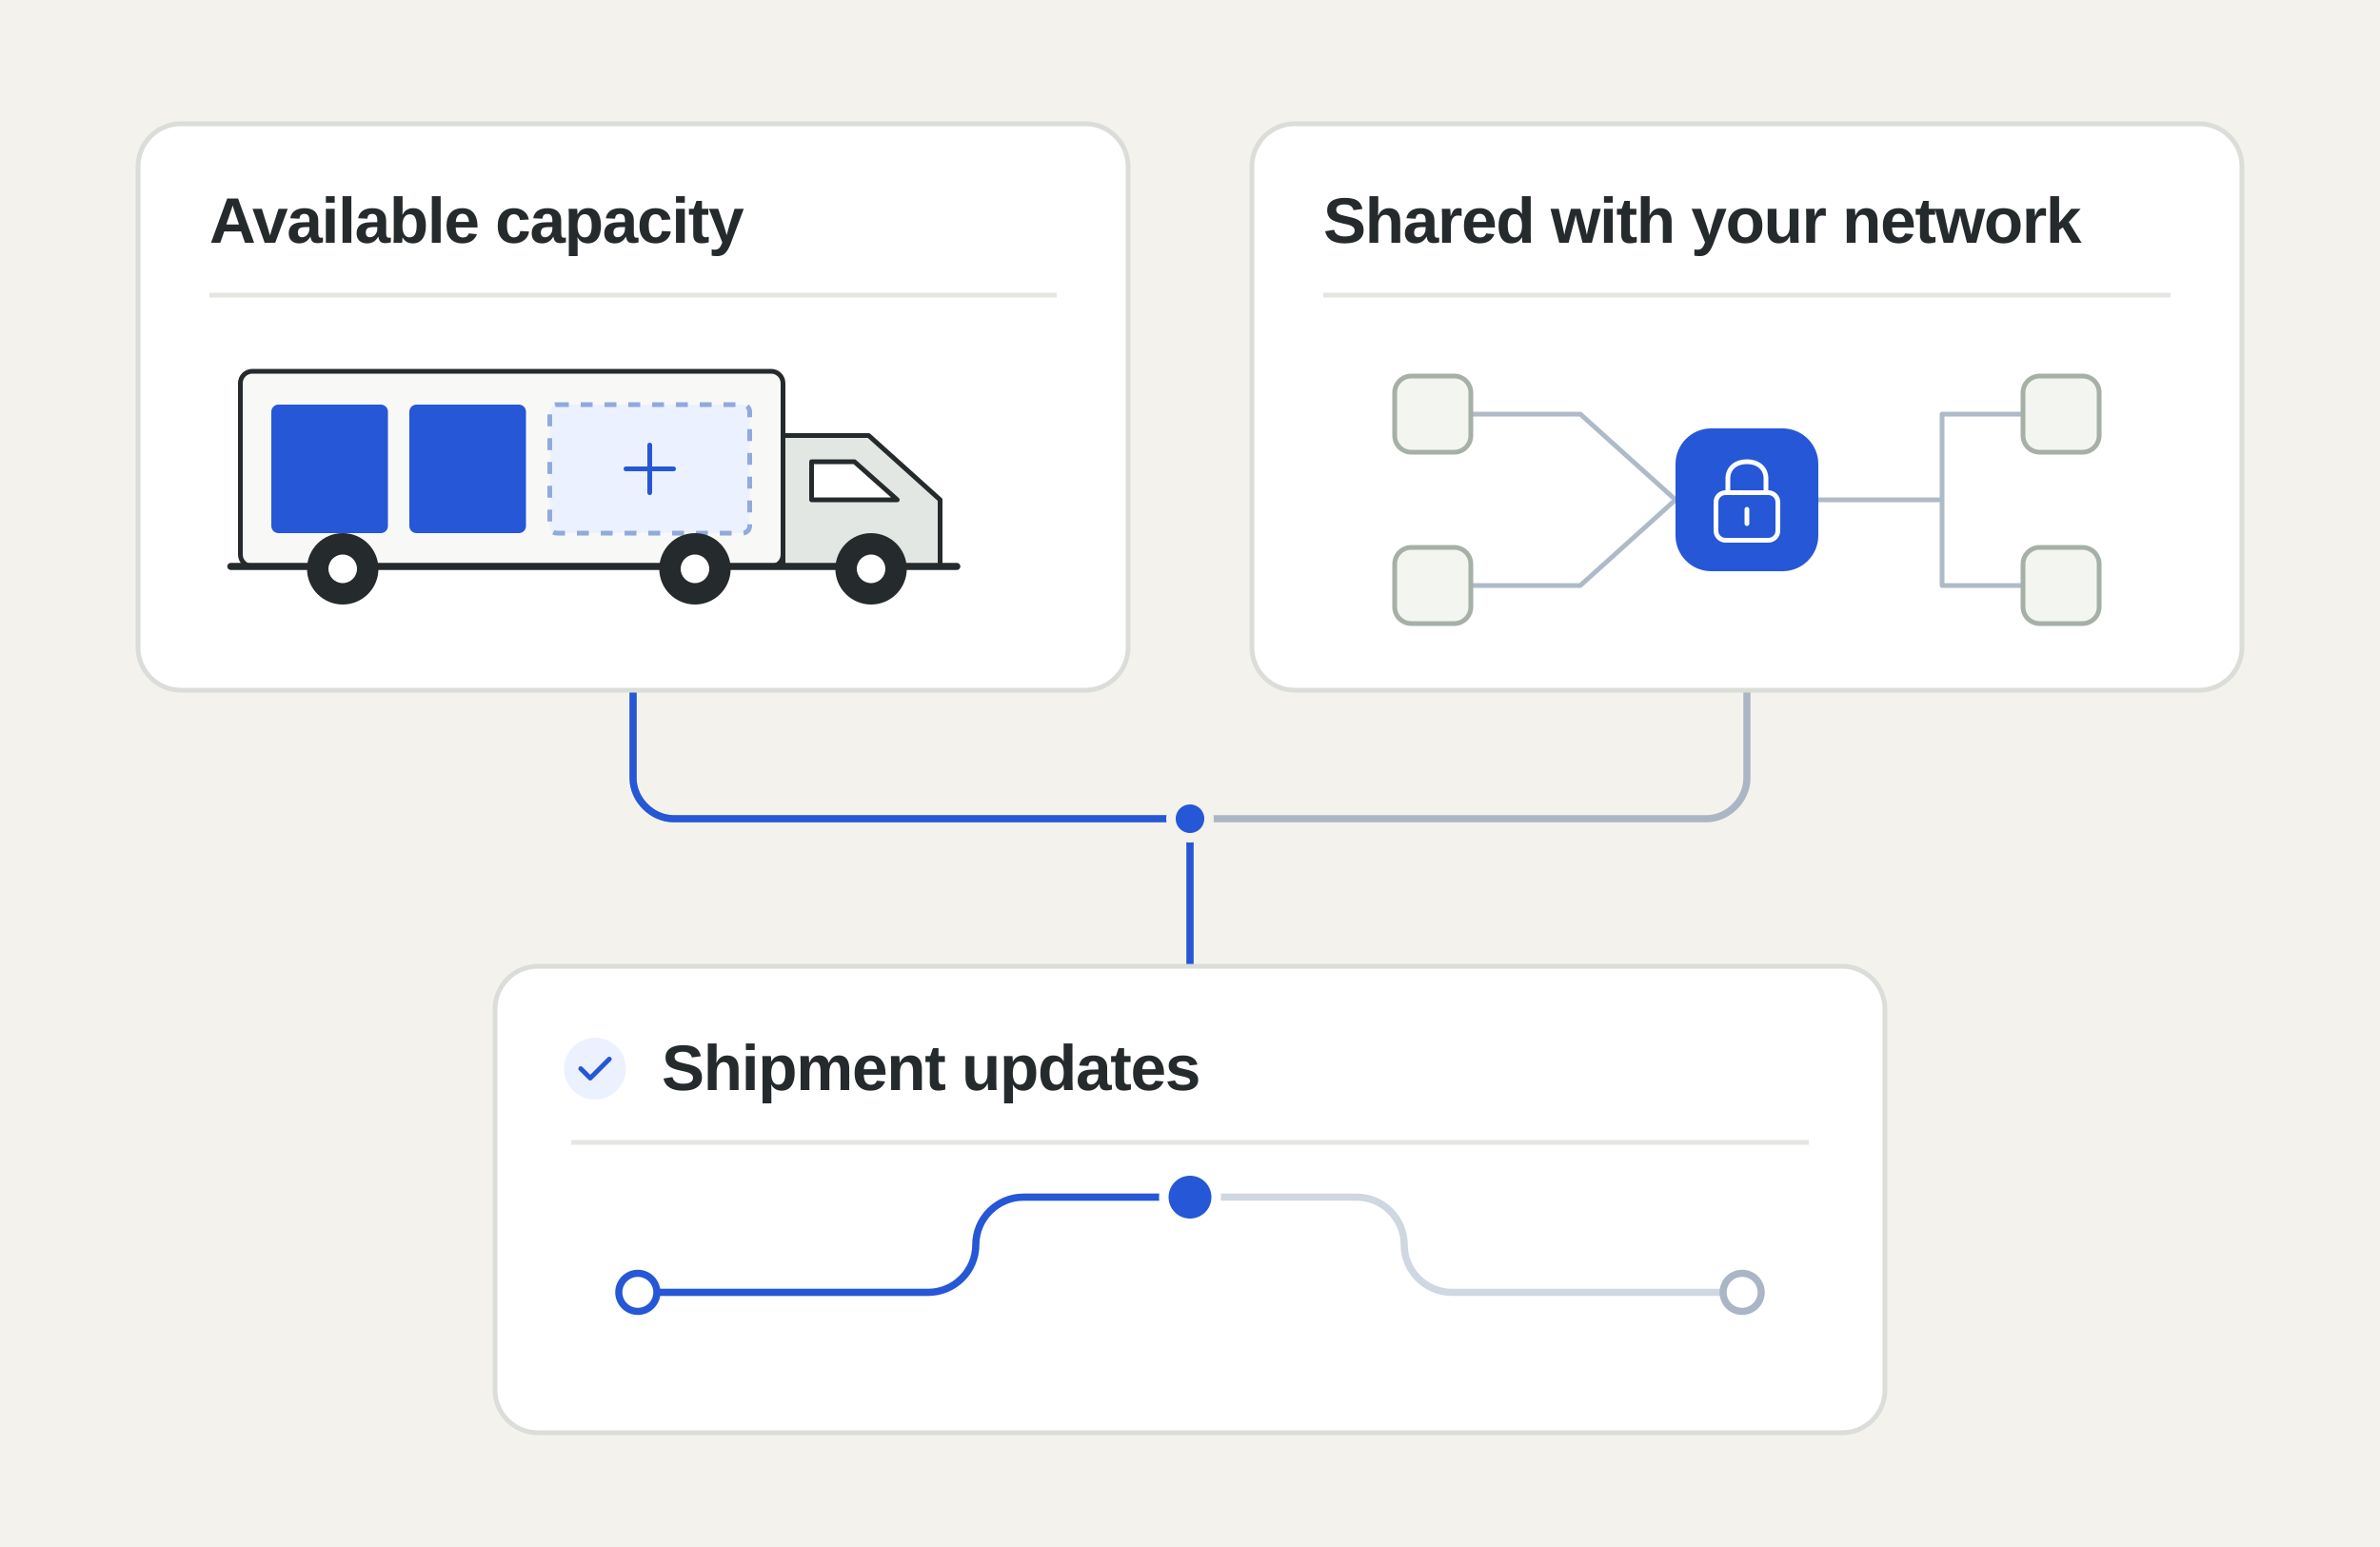
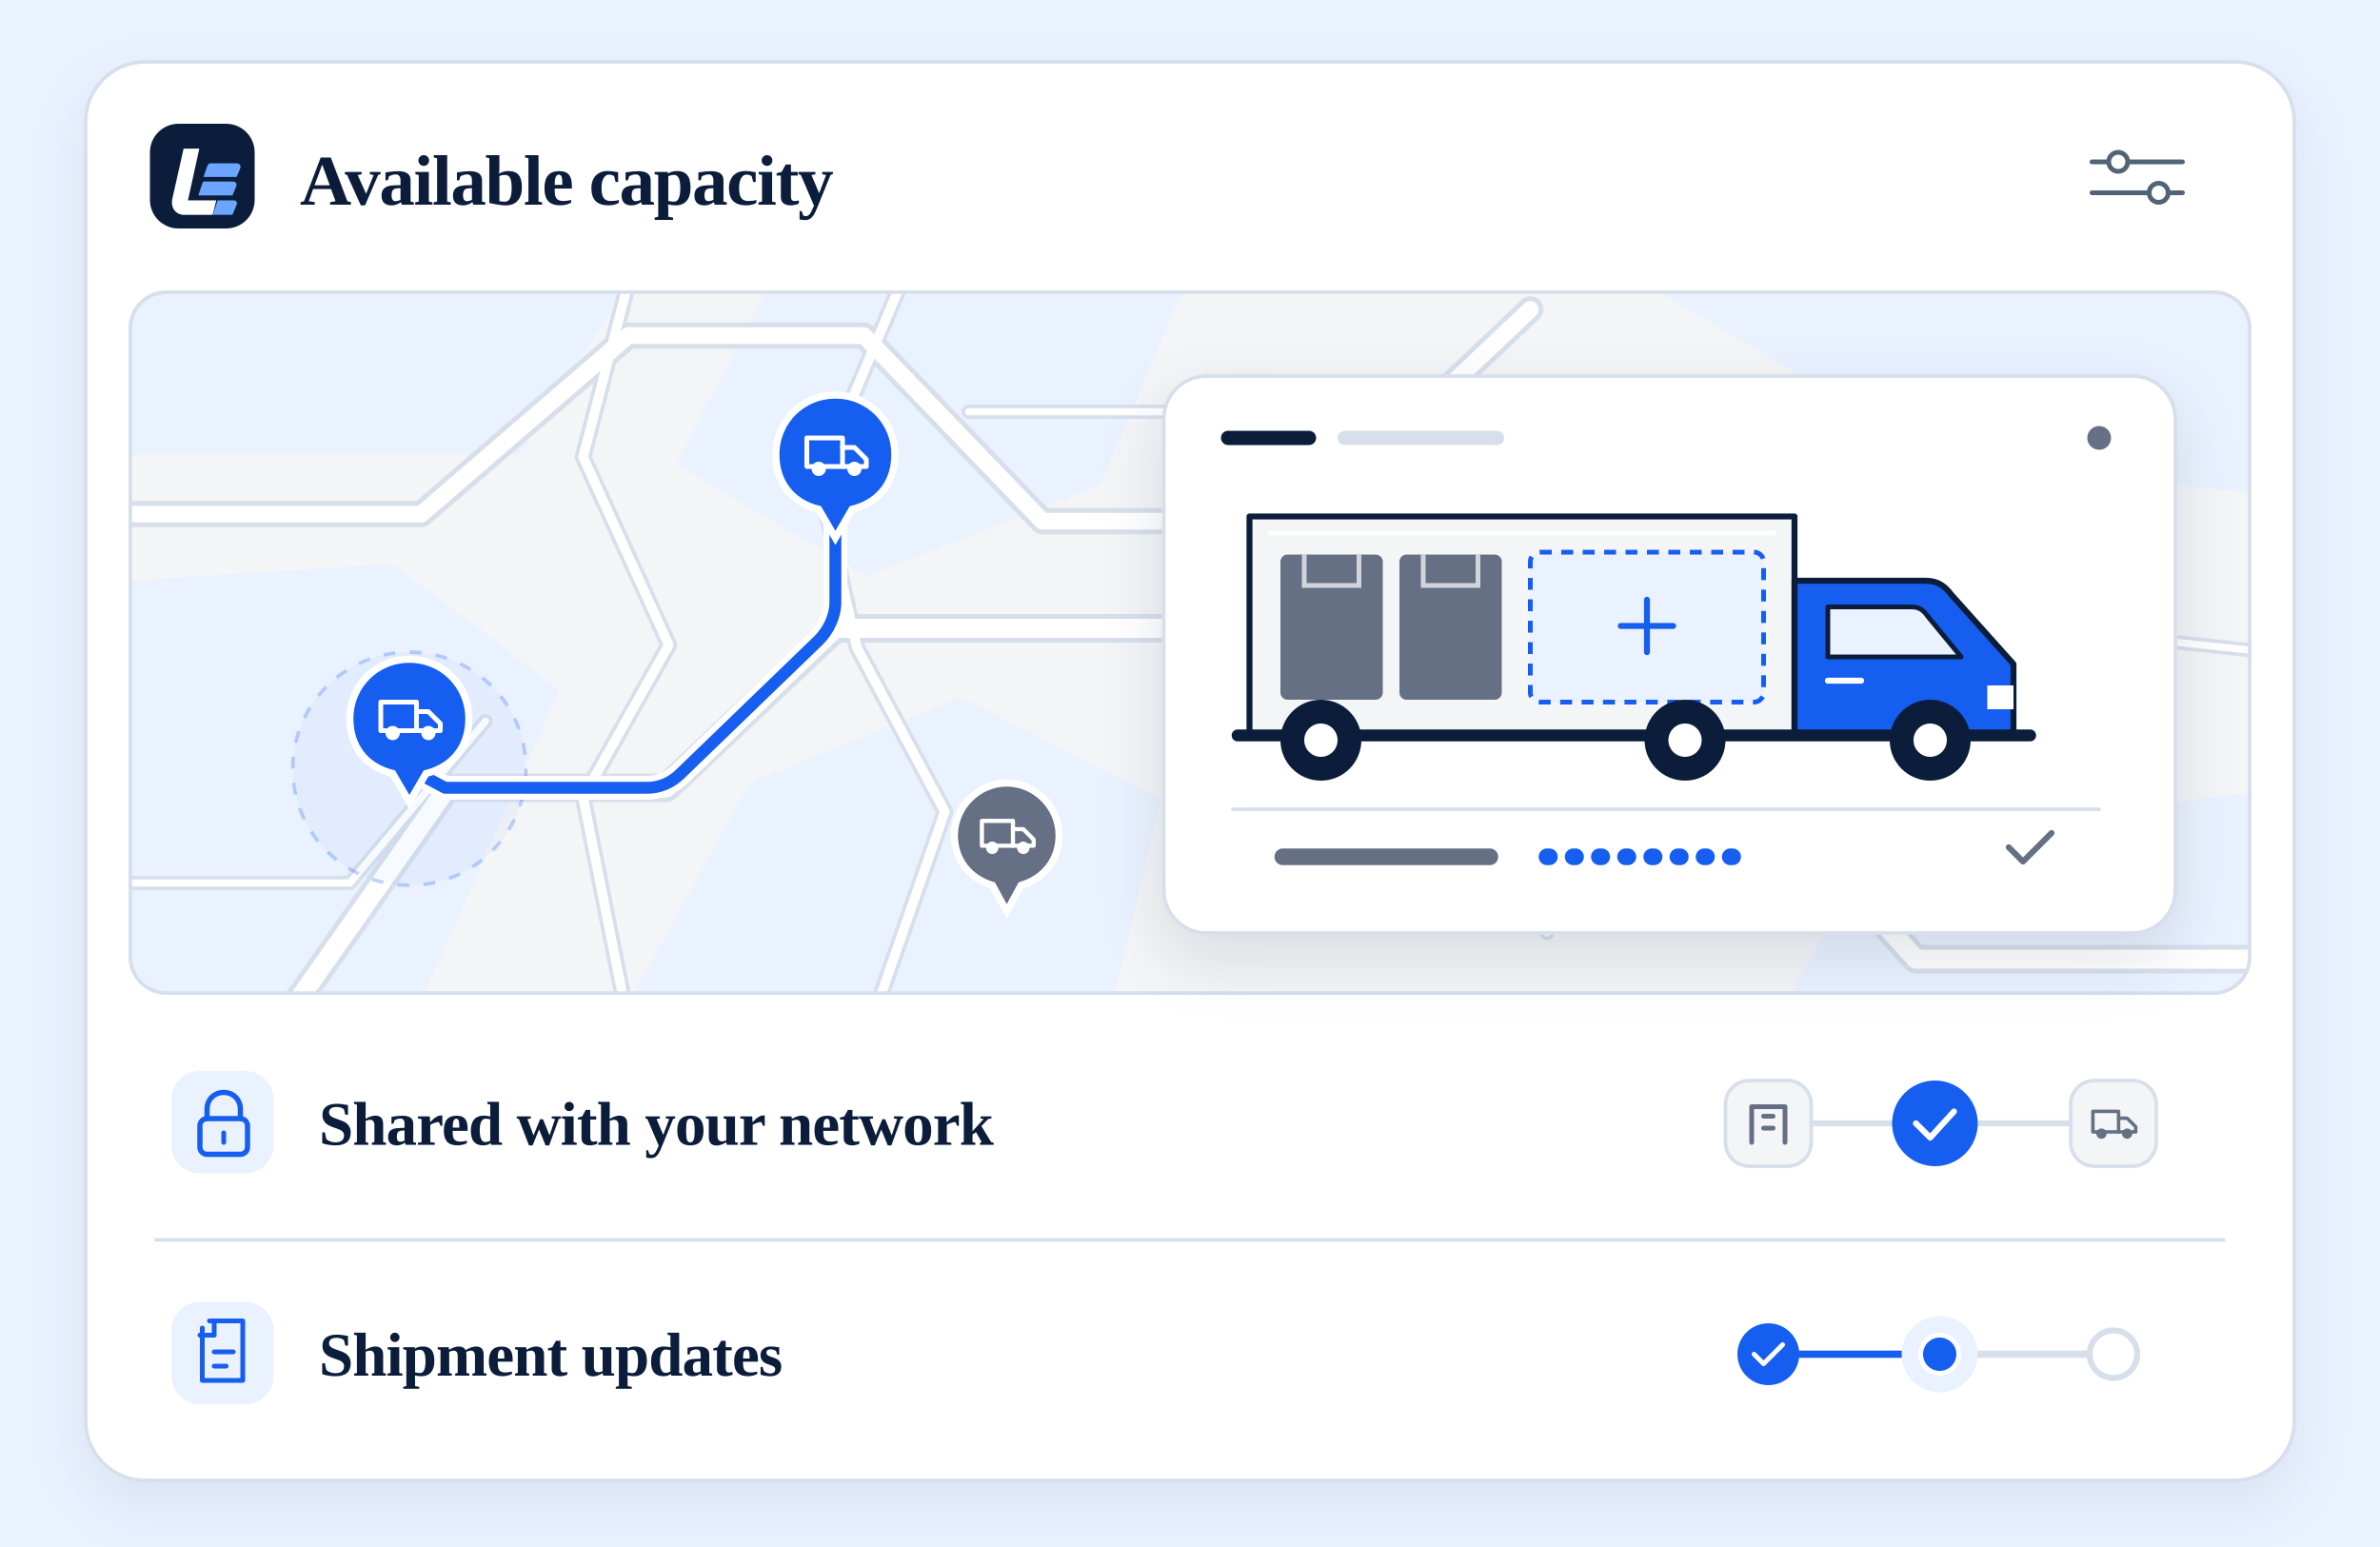
- <svg xmlns="http://www.w3.org/2000/svg" width="1000" height="650" viewBox="0 0 1000 650" fill="none" role="img" aria-labelledby="loadgistic-title loadgistic-desc">
-   <rect width="1000" height="650" fill="#F4F2EC" />
-   <path d="M266 284V327C266 336 274 344 283 344H717C726 344 734 336 734 327V284M500 344V406" stroke="#AAB5C6" stroke-width="3" stroke-linecap="round" stroke-linejoin="round" />
-   <path d="M266 284V327C266 336 274 344 283 344H500V406" stroke="#2557D6" stroke-width="3" stroke-linecap="round" stroke-linejoin="round" />
-   <circle cx="500" cy="344" r="8" fill="#2557D6" stroke="#F4F2EC" stroke-width="4" />
-   <rect x="58" y="52" width="416" height="238" rx="18" fill="#FFFFFF" stroke="#DADDD8" stroke-width="2" />
-   <text x="88" y="102" fill="#252A2D" font-family="Arial, Helvetica, sans-serif" font-size="27" font-weight="600" letter-spacing="-.5">Available capacity</text>
-   <path d="M88 124H444" stroke="#E4E6E1" stroke-width="2" />
-   <rect x="101" y="156" width="228" height="82" rx="5" fill="#F8F9F6" stroke="#252A2D" stroke-width="2" />
-   <rect x="114" y="170" width="49" height="54" rx="3" fill="#2557D6" />
-   <rect x="172" y="170" width="49" height="54" rx="3" fill="#2557D6" />
-   <rect x="231" y="170" width="84" height="54" rx="3" fill="#ECF1FF" stroke="#92A9DE" stroke-width="2" stroke-dasharray="5 5" />
-   <path d="M263 197H283M273 187V207" stroke="#2557D6" stroke-width="2" stroke-linecap="round" />
-   <path d="M329 183H365L395 210V238H329V183Z" fill="#E2E7E3" stroke="#252A2D" stroke-width="2" stroke-linejoin="round" />
-   <path d="M341 194H359L377 210H341V194Z" fill="#FFFFFF" stroke="#252A2D" stroke-width="2" stroke-linejoin="round" />
-   <path d="M97 238H402" stroke="#252A2D" stroke-width="3" stroke-linecap="round" />
-   <circle cx="144" cy="239" r="15" fill="#252A2D" />
-   <circle cx="144" cy="239" r="6" fill="#FFFFFF" />
-   <circle cx="292" cy="239" r="15" fill="#252A2D" />
-   <circle cx="292" cy="239" r="6" fill="#FFFFFF" />
-   <circle cx="366" cy="239" r="15" fill="#252A2D" />
-   <circle cx="366" cy="239" r="6" fill="#FFFFFF" />
-   <rect x="526" y="52" width="416" height="238" rx="18" fill="#FFFFFF" stroke="#DADDD8" stroke-width="2" />
-   <text x="556" y="102" fill="#252A2D" font-family="Arial, Helvetica, sans-serif" font-size="27" font-weight="600" letter-spacing="-.5">Shared with your network</text>
-   <path d="M556 124H912" stroke="#E4E6E1" stroke-width="2" />
-   <path d="M614 174H664L704 210M614 246H664L704 210M764 210H816V174H852M816 210V246H852" stroke="#AFBAC8" stroke-width="2" stroke-linecap="round" stroke-linejoin="round" />
-   <rect x="586" y="158" width="32" height="32" rx="7" fill="#F3F5F1" stroke="#A6B0A6" stroke-width="2" />
-   <rect x="586" y="230" width="32" height="32" rx="7" fill="#F3F5F1" stroke="#A6B0A6" stroke-width="2" />
-   <rect x="850" y="158" width="32" height="32" rx="7" fill="#F3F5F1" stroke="#A6B0A6" stroke-width="2" />
-   <rect x="850" y="230" width="32" height="32" rx="7" fill="#F3F5F1" stroke="#A6B0A6" stroke-width="2" />
-   <rect x="704" y="180" width="60" height="60" rx="15" fill="#2557D6" />
-   <rect x="721" y="207" width="26" height="20" rx="4" stroke="#FFFFFF" stroke-width="2" />
-   <path d="M726 207V201C726 197 729 194 734 194C739 194 742 197 742 201V207" stroke="#FFFFFF" stroke-width="2" stroke-linecap="round" />
-   <path d="M734 214V220" stroke="#FFFFFF" stroke-width="2" stroke-linecap="round" />
-   <rect x="208" y="406" width="584" height="196" rx="18" fill="#FFFFFF" stroke="#DADDD8" stroke-width="2" />
-   <circle cx="250" cy="449" r="13" fill="#ECF1FF" />
-   <path d="M244 449L248 453L256 445" stroke="#2557D6" stroke-width="2" stroke-linecap="round" stroke-linejoin="round" />
-   <text x="278" y="458" fill="#252A2D" font-family="Arial, Helvetica, sans-serif" font-size="27" font-weight="600" letter-spacing="-.5">Shipment updates</text>
-   <path d="M240 480H760" stroke="#E4E6E1" stroke-width="2" />
-   <path d="M268 543H390C401 543 410 534 410 523C410 512 419 503 430 503H570C581 503 590 512 590 523C590 534 599 543 610 543H732" stroke="#CFD7E1" stroke-width="3" stroke-linecap="round" />
-   <path d="M268 543H390C401 543 410 534 410 523C410 512 419 503 430 503H500" stroke="#2557D6" stroke-width="3" stroke-linecap="round" />
-   <circle cx="268" cy="543" r="8" fill="#FFFFFF" stroke="#2557D6" stroke-width="3" />
-   <circle cx="500" cy="503" r="11" fill="#2557D6" stroke="#FFFFFF" stroke-width="4" />
-   <circle cx="732" cy="543" r="8" fill="#FFFFFF" stroke="#AAB5C6" stroke-width="3" />
+ <svg xmlns="http://www.w3.org/2000/svg" xmlns:xlink="http://www.w3.org/1999/xlink" width="1000" height="650" viewBox="0 0 1000 650" fill="none" class="platform-illustration" role="img" focusable="false" aria-labelledby="loadgistic-title loadgistic-desc" aria-label="Illustration of available transport capacity, a shared route and shipment updates" data-i18n-aria-label="access.006">
+   <defs>
+     <filter id="lgv-dashboard-shadow" x="-10%" y="-12%" width="120%" height="130%" color-interpolation-filters="sRGB">
+       <feGaussianBlur in="SourceAlpha" stdDeviation="12" result="lgv-panel-blur" />
+       <feOffset in="lgv-panel-blur" dy="10" result="lgv-panel-offset" />
+       <feFlood flood-color="#0B1D3A" flood-opacity=".07" result="lgv-panel-color" />
+       <feComposite in="lgv-panel-color" in2="lgv-panel-offset" operator="in" result="lgv-panel-shadow" />
+       <feMerge>
+         <feMergeNode in="lgv-panel-shadow" />
+         <feMergeNode in="SourceGraphic" />
+       </feMerge>
+     </filter>
+     <filter id="lgv-truck-shadow" x="-15%" y="-20%" width="130%" height="145%" color-interpolation-filters="sRGB">
+       <feGaussianBlur in="SourceAlpha" stdDeviation="13" result="lgv-truck-blur" />
+       <feOffset in="lgv-truck-blur" dy="10" result="lgv-truck-offset" />
+       <feFlood flood-color="#0B1D3A" flood-opacity=".12" result="lgv-truck-color" />
+       <feComposite in="lgv-truck-color" in2="lgv-truck-offset" operator="in" result="lgv-truck-shadow-layer" />
+       <feMerge>
+         <feMergeNode in="lgv-truck-shadow-layer" />
+         <feMergeNode in="SourceGraphic" />
+       </feMerge>
+     </filter>
+     <clipPath id="lgv-map-clip">
+       <rect x="54" y="122" width="892" height="296" rx="16" />
+     </clipPath>
+     <g id="lgv-vehicle-glyph" stroke="currentColor" stroke-width="2" stroke-linecap="round" stroke-linejoin="round">
+       <path d="M-12-7H3V5H-12Z" />
+       <path d="M3-3H8L13 2V5H3" />
+       <circle cx="-7" cy="6" r="3" fill="currentColor" stroke="none" />
+       <circle cx="8" cy="6" r="3" fill="currentColor" stroke="none" />
+     </g>
+   </defs>
+   <rect width="1000" height="650" fill="#EAF1FF" />
+   <rect x="36" y="26" width="928" height="596" rx="25" fill="#FFFFFF" stroke="#D7DFEB" stroke-width="1.5" filter="url(#lgv-dashboard-shadow)" />
+   <rect x="63" y="52" width="44" height="44" rx="12" fill="#0B1D3A" />
+   <g transform="translate(64 52) scale(.087)">
+     <path d="M151 120H227L172 370H309L291 440H155C112 440 87 405 97 361L151 120Z" fill="#FFFFFF" />
+     <path d="M270 191H407C422 191 430 203 424 217L407 257H247L266 203C268 196 276 191 280 191Z M246 279H389C403 279 410 290 405 303L387 346H222L240 292C242 285 244 282 246 279Z M316 370H393C406 370 412 380 407 392L387 440H291L311 384C313 377 315 373 316 370Z" fill="#6BA5FF" />
+   </g>
+   <text x="126" y="86" fill="#0B1D3A" font-size="30" font-weight="650" letter-spacing="-.55" data-i18n-text="copy.036">Available capacity</text>
+   <g stroke="#526375" stroke-width="2" stroke-linecap="round" aria-hidden="true">
+     <path d="M879 68H917M879 81H917" />
+     <circle cx="890" cy="68" r="4" fill="#FFFFFF" />
+     <circle cx="907" cy="81" r="4" fill="#FFFFFF" />
+   </g>
+   <g clip-path="url(#lgv-map-clip)" aria-hidden="true">
+     <rect x="54" y="122" width="892" height="296" fill="#F3F5F7" />
+     <path d="M54 122H262L218 191H54Z M54 244L165 237L235 290L178 418H54Z M322 122H497L462 204L364 242L284 195Z M315 329L404 293L488 336L468 418H266Z M696 122H946V207L818 194Z M788 353L946 333V418H752Z" fill="#EAF1FF" />
+     <g stroke="#D7DFEB" stroke-linecap="round" stroke-linejoin="round">
+       <path d="M39 216L177 216L264 141L363 141L438 219L549 219L643 130" stroke-width="11" />
+       <path d="M117 432L188 331L280 331L351 264L493 264L560 333L742 333L805 403L956 403" stroke-width="12" />
+       <path d="M266 111L245 192L281 271L245 335L264 430M382 111L344 201L360 272L397 341L366 430" stroke-width="7" />
+       <path d="M51 371L147 371L204 303M407 173H545M650 392L699 298L803 258L953 274" stroke-width="6" />
+     </g>
+     <g stroke="#FFFFFF" stroke-linecap="round" stroke-linejoin="round">
+       <path d="M39 216L177 216L264 141L363 141L438 219L549 219L643 130" stroke-width="7" />
+       <path d="M117 432L188 331L280 331L351 264L493 264L560 333L742 333L805 403L956 403" stroke-width="8" />
+       <path d="M266 111L245 192L281 271L245 335L264 430M382 111L344 201L360 272L397 341L366 430" stroke-width="4" />
+       <path d="M51 371L147 371L204 303M407 173H545M650 392L699 298L803 258L953 274" stroke-width="3" />
+     </g>
+     <circle cx="172" cy="323" r="49" fill="#155EEF" fill-opacity=".035" stroke="#155EEF" stroke-opacity=".25" stroke-width="1.5" stroke-dasharray="5 6" />
+     <path d="M172 323L187 331H272C277 331 282 329 286 325L344 269C348 265 351 259 351 253V218" stroke="#FFFFFF" stroke-width="10" stroke-linecap="round" stroke-linejoin="round" />
+     <path d="M172 323L187 331H272C277 331 282 329 286 325L344 269C348 265 351 259 351 253V218" stroke="#155EEF" stroke-width="5" stroke-linecap="round" stroke-linejoin="round" />
+     <g transform="translate(172 310)">
+       <path d="M0 27L-7 15C-19 12-25 3-25-8C-25-22-14-33 0-33C14-33 25-22 25-8C25 3 19 12 7 15Z" fill="#155EEF" stroke="#FFFFFF" stroke-width="3" />
+       <use xlink:href="#lgv-vehicle-glyph" transform="translate(0 -8)" color="#FFFFFF" />
+     </g>
+     <g transform="translate(351 199)">
+       <path d="M0 27L-7 15C-19 12-25 3-25-8C-25-22-14-33 0-33C14-33 25-22 25-8C25 3 19 12 7 15Z" fill="#155EEF" stroke="#FFFFFF" stroke-width="3" />
+       <use xlink:href="#lgv-vehicle-glyph" transform="translate(0 -8)" color="#FFFFFF" />
+     </g>
+     <g transform="translate(423 359)">
+       <path d="M0 24L-6 13C-16 10-22 2-22-8C-22-20-12-30 0-30C12-30 22-20 22-8C22 2 16 10 6 13Z" fill="#667085" stroke="#FFFFFF" stroke-width="3" />
+       <use xlink:href="#lgv-vehicle-glyph" transform="translate(0 -8) scale(.87)" color="#FFFFFF" />
+     </g>
+   </g>
+   <rect x="54.75" y="122.75" width="890.5" height="294.5" rx="15.25" stroke="#D7DFEB" stroke-width="1.5" />
+   <g aria-hidden="true">
+     <rect x="489" y="158" width="425" height="234" rx="18" fill="#FFFFFF" stroke="#D7DFEB" stroke-width="1.5" filter="url(#lgv-truck-shadow)" />
+     <rect x="513" y="181" width="40" height="6" rx="3" fill="#0B1D3A" />
+     <rect x="562" y="181" width="70" height="6" rx="3" fill="#D7DFEB" />
+     <circle cx="882" cy="184" r="5" fill="#667085" />
+     <path d="M525 217H754V309H525Z" fill="#F3F5F7" stroke="#0B1D3A" stroke-width="2.5" stroke-linejoin="round" />
+     <path d="M533 224H746" stroke="#FFFFFF" stroke-width="2" />
+     <rect x="538" y="233" width="43" height="61" rx="3" fill="#667085" />
+     <rect x="588" y="233" width="43" height="61" rx="3" fill="#667085" />
+     <path d="M548 233V246H571V233M598 233V246H621V233" stroke="#FFFFFF" stroke-opacity=".7" stroke-width="2" />
+     <rect x="643" y="232" width="98" height="63" rx="4" fill="#EAF1FF" stroke="#155EEF" stroke-width="2" stroke-dasharray="5 4" />
+     <path d="M681 263H703M692 252V274" stroke="#155EEF" stroke-width="2.5" stroke-linecap="round" />
+     <path d="M754 244H809C814 244 817 246 820 250L846 279V309H754Z" fill="#155EEF" stroke="#0B1D3A" stroke-width="2.5" stroke-linejoin="round" />
+     <path d="M768 255H803C806 255 808 256 810 259L824 276H768Z" fill="#EAF1FF" stroke="#0B1D3A" stroke-width="2" stroke-linejoin="round" />
+     <path d="M768 286H782" stroke="#FFFFFF" stroke-width="2.5" stroke-linecap="round" />
+     <path d="M835 288H846V298H835Z" fill="#FFFFFF" />
+     <path d="M520 309H853" stroke="#0B1D3A" stroke-width="5" stroke-linecap="round" />
+     <circle cx="555" cy="311" r="17" fill="#0B1D3A" />
+     <circle cx="555" cy="311" r="7" fill="#FFFFFF" />
+     <circle cx="708" cy="311" r="17" fill="#0B1D3A" />
+     <circle cx="708" cy="311" r="7" fill="#FFFFFF" />
+     <circle cx="811" cy="311" r="17" fill="#0B1D3A" />
+     <circle cx="811" cy="311" r="7" fill="#FFFFFF" />
+     <path d="M518 340H882" stroke="#D7DFEB" stroke-width="1.5" stroke-linecap="round" />
+     <path d="M539 360H626" stroke="#667085" stroke-width="7" stroke-linecap="round" />
+     <path d="M650 360H737" stroke="#155EEF" stroke-width="7" stroke-linecap="round" stroke-dasharray="1 10" />
+     <path d="M844 356L850 362L862 350" stroke="#667085" stroke-width="2.5" stroke-linecap="round" stroke-linejoin="round" />
+   </g>
+   <path d="M65 521H935" stroke="#D7DFEB" stroke-width="1.5" />
+   <g aria-hidden="true">
+     <rect x="72" y="450" width="43" height="43" rx="12" fill="#EAF1FF" />
+     <path d="M87 470V466C87 462 90 459 94 459C98 459 101 462 101 466V470" stroke="#155EEF" stroke-width="2.2" stroke-linecap="round" />
+     <rect x="84" y="470" width="20" height="15" rx="3" stroke="#155EEF" stroke-width="2.2" />
+     <path d="M94 476V480" stroke="#155EEF" stroke-width="2" stroke-linecap="round" />
+     <path d="M760 472H803M823 472H871" stroke="#D7DFEB" stroke-width="2.5" stroke-linecap="round" />
+     <rect x="725" y="454" width="36" height="36" rx="10" fill="#F3F5F7" stroke="#D7DFEB" stroke-width="1.5" />
+     <path d="M736 480V465H750V480M741 469H745M741 474H745" stroke="#667085" stroke-width="2" stroke-linecap="round" stroke-linejoin="round" />
+     <circle cx="813" cy="472" r="18" fill="#155EEF" />
+     <path d="M805 472L811 478L821 467" stroke="#FFFFFF" stroke-width="2.5" stroke-linecap="round" stroke-linejoin="round" />
+     <rect x="870" y="454" width="36" height="36" rx="10" fill="#F3F5F7" stroke="#D7DFEB" stroke-width="1.5" />
+     <use xlink:href="#lgv-vehicle-glyph" transform="translate(888 472) scale(.72)" color="#667085" />
+   </g>
+   <text x="134" y="481" fill="#0B1D3A" font-size="26" font-weight="600" letter-spacing="-.35" data-i18n-text="copy.037">Shared with your network</text>
+   <g aria-hidden="true">
+     <rect x="72" y="547" width="43" height="43" rx="12" fill="#EAF1FF" />
+     <path d="M88 555H102V580H85V558" stroke="#155EEF" stroke-width="2" stroke-linecap="round" stroke-linejoin="round" />
+     <path d="M90 555V561H84M90 568H98M90 574H95" stroke="#155EEF" stroke-width="2" stroke-linecap="round" stroke-linejoin="round" />
+     <path d="M744 569H888" stroke="#D7DFEB" stroke-width="3" stroke-linecap="round" />
+     <path d="M744 569H815" stroke="#155EEF" stroke-width="3" stroke-linecap="round" />
+     <circle cx="743" cy="569" r="13" fill="#155EEF" />
+     <path d="M737 569L741 573L749 565" stroke="#FFFFFF" stroke-width="2" stroke-linecap="round" stroke-linejoin="round" />
+     <circle cx="815" cy="569" r="16" fill="#EAF1FF" />
+     <circle cx="815" cy="569" r="8" fill="#155EEF" stroke="#FFFFFF" stroke-width="2" />
+     <circle cx="888" cy="569" r="10" fill="#FFFFFF" stroke="#D7DFEB" stroke-width="2.5" />
+   </g>
+   <text x="134" y="578" fill="#0B1D3A" font-size="26" font-weight="600" letter-spacing="-.35" data-i18n-text="copy.038">Shipment updates</text>
</svg>
